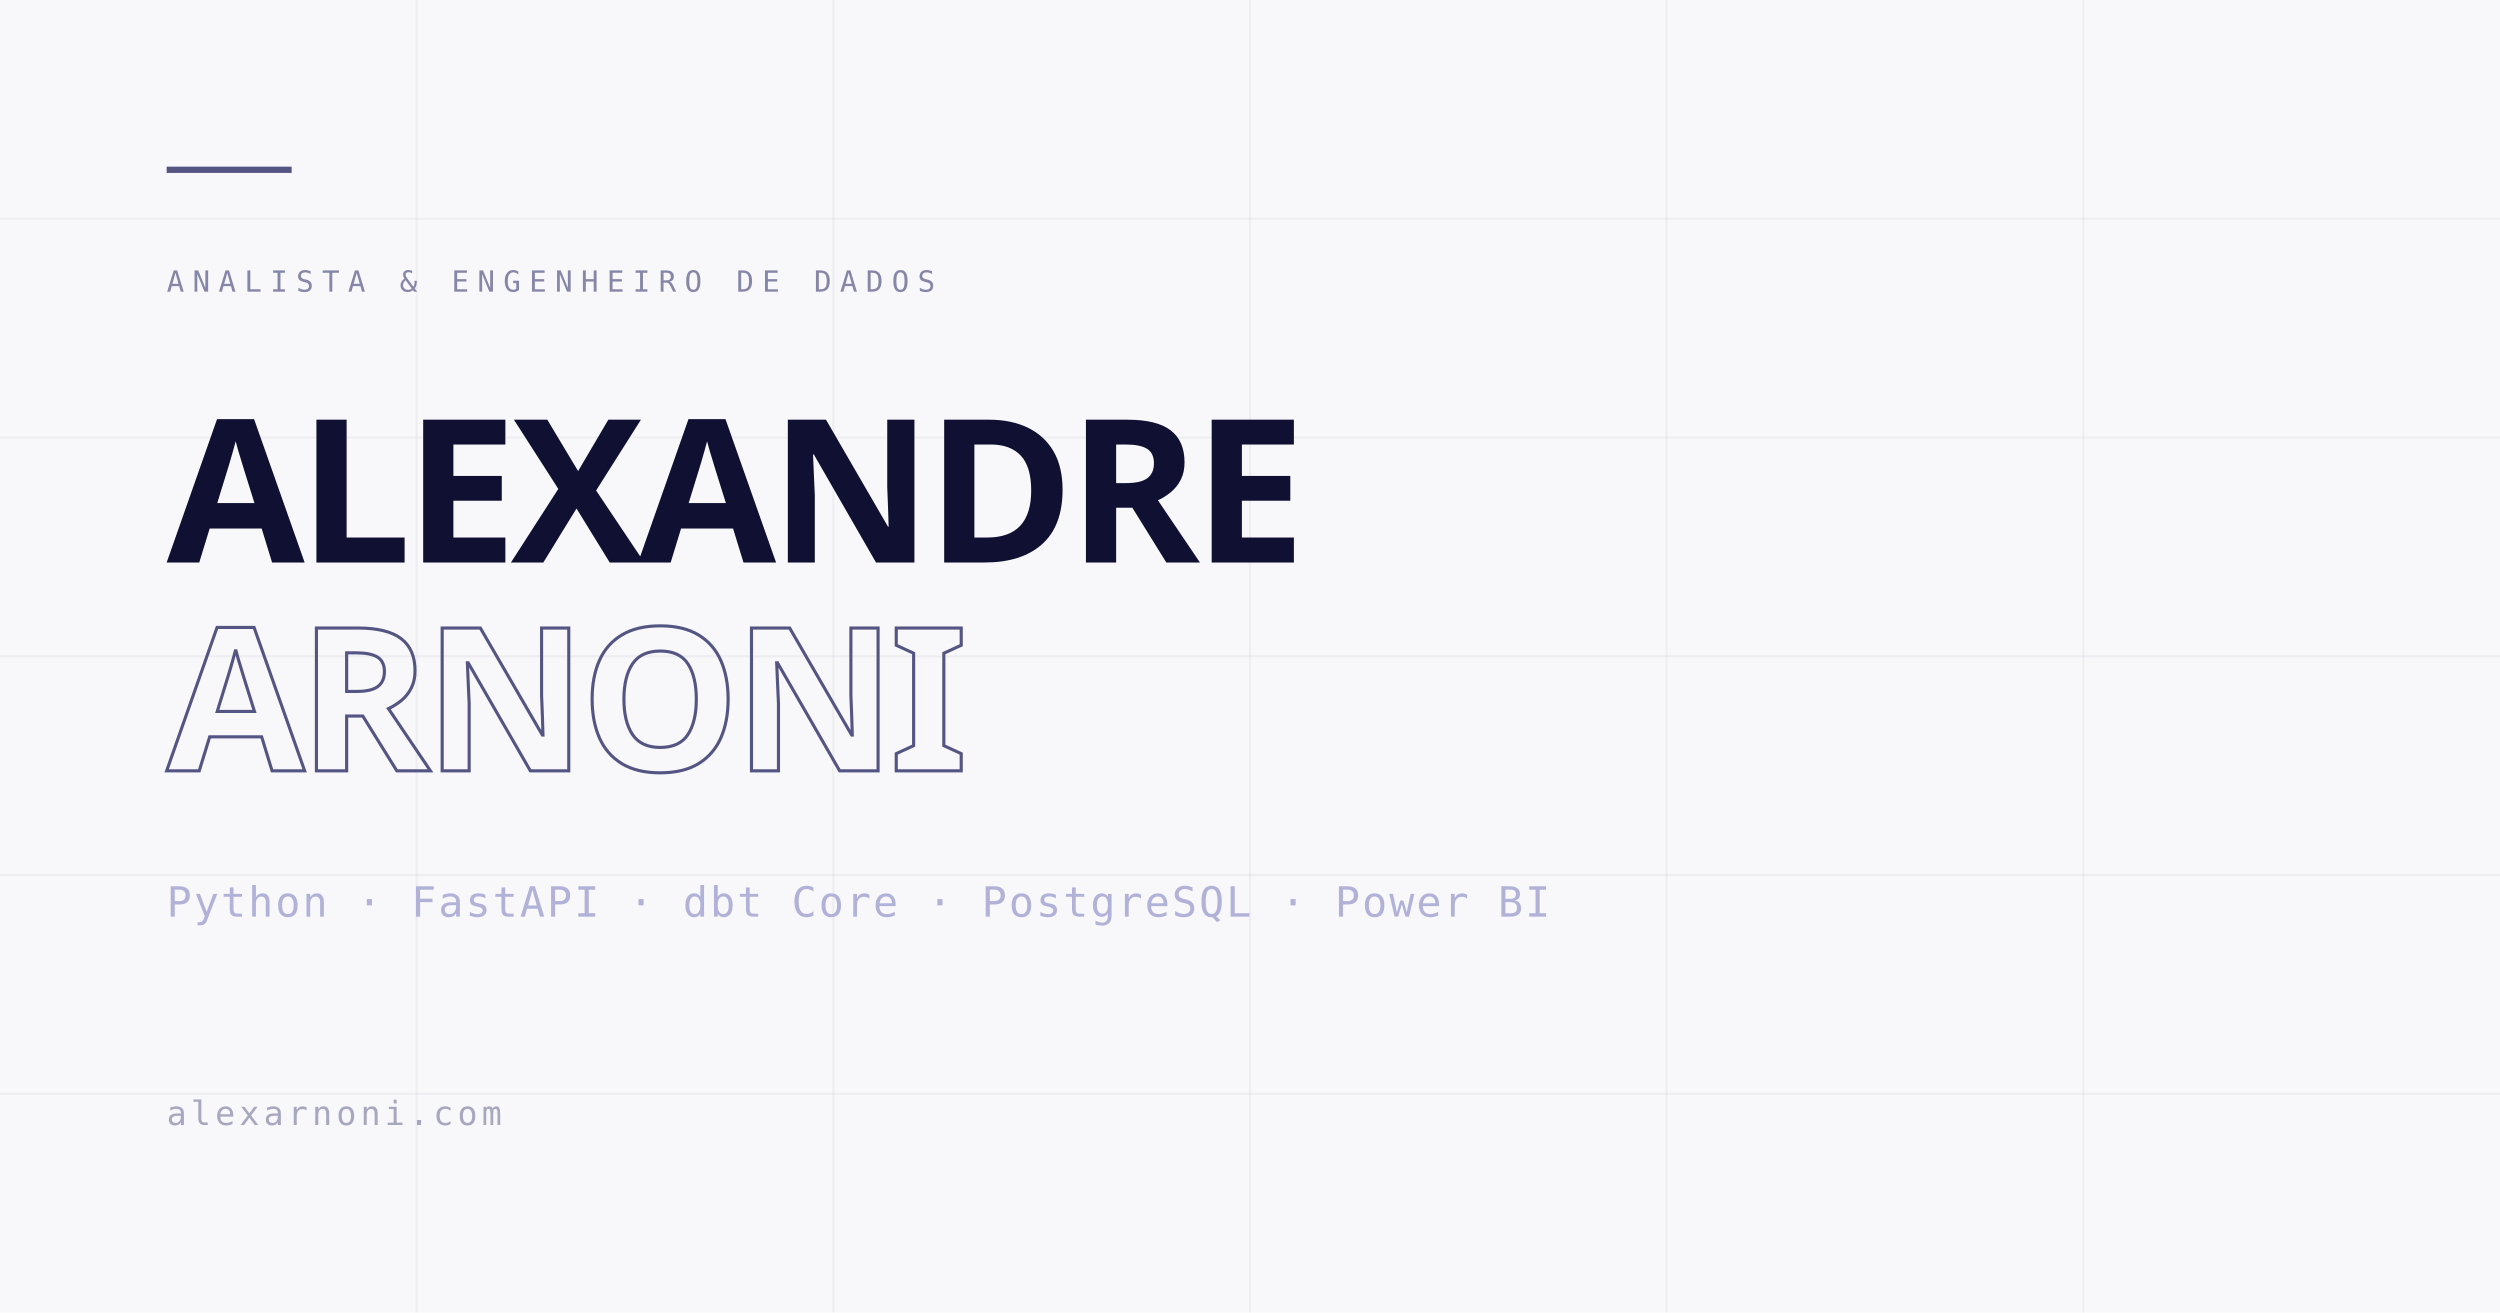
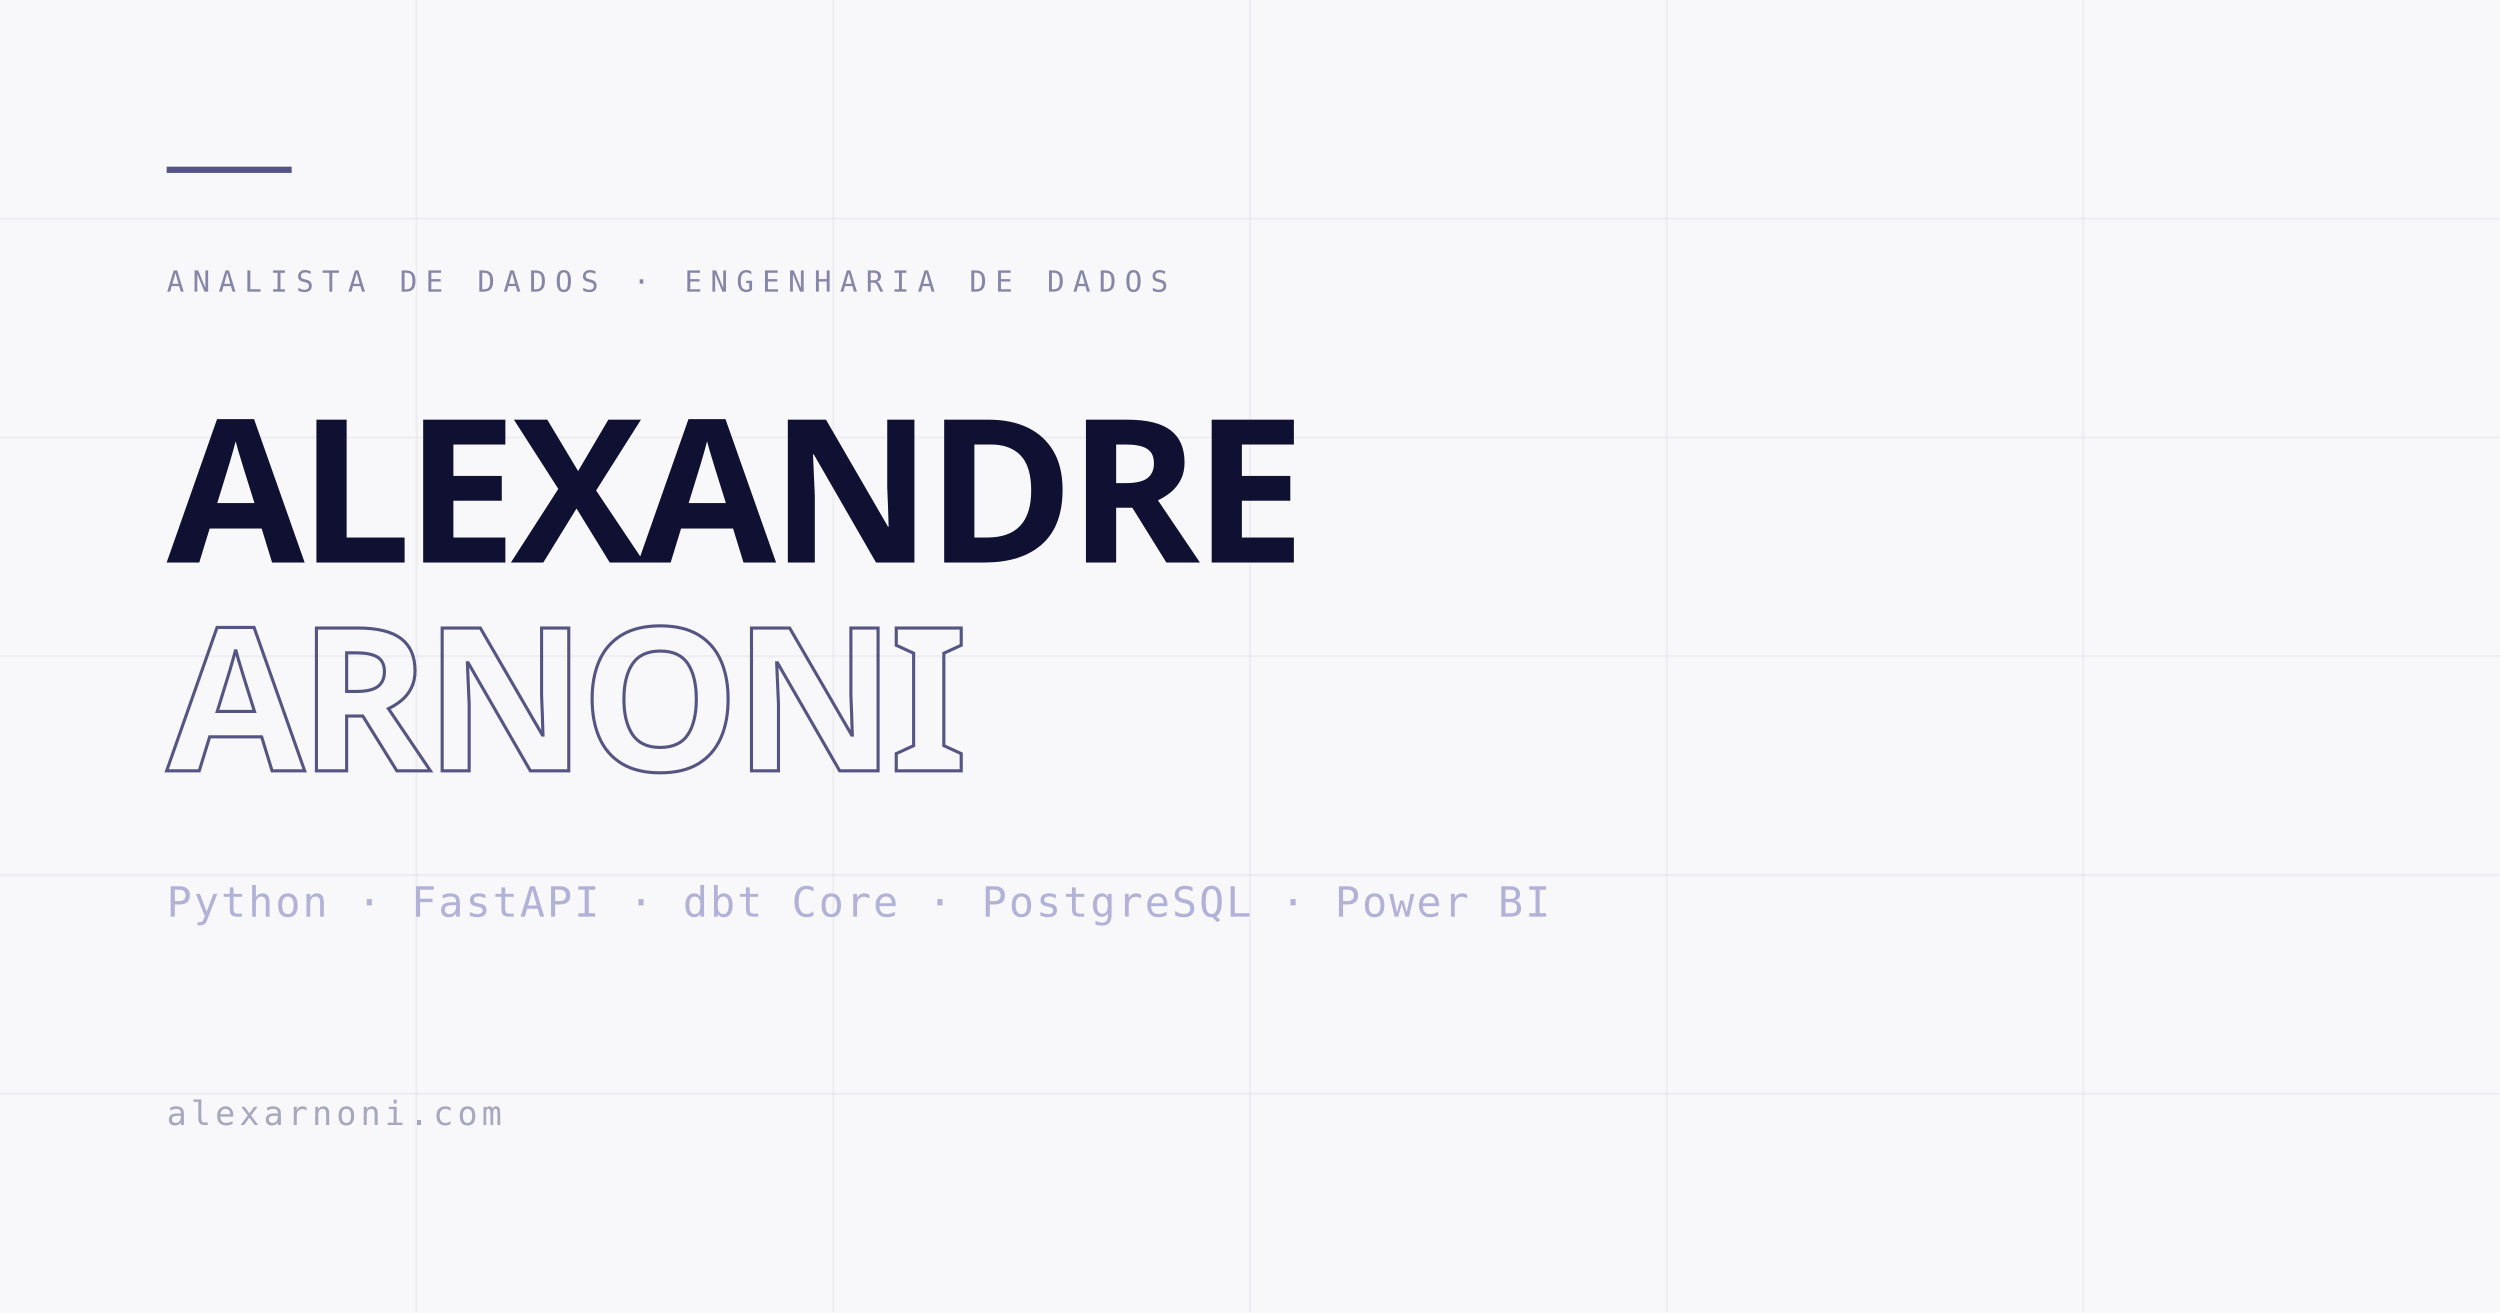
<svg xmlns="http://www.w3.org/2000/svg" width="1200" height="630" viewBox="0 0 1200 630">
  <rect width="1200" height="630" fill="#F8F8FA" />
  <g stroke="#555584" stroke-opacity="0.06" stroke-width="1">
    <line x1="0" y1="105" x2="1200" y2="105" />
    <line x1="0" y1="210" x2="1200" y2="210" />
    <line x1="0" y1="315" x2="1200" y2="315" />
    <line x1="0" y1="420" x2="1200" y2="420" />
    <line x1="0" y1="525" x2="1200" y2="525" />
    <line x1="200" y1="0" x2="200" y2="630" />
    <line x1="400" y1="0" x2="400" y2="630" />
    <line x1="600" y1="0" x2="600" y2="630" />
    <line x1="800" y1="0" x2="800" y2="630" />
    <line x1="1000" y1="0" x2="1000" y2="630" />
  </g>
  <rect x="80" y="80" width="60" height="3" fill="#555584" />
-   <text x="80" y="140" font-family="monospace" font-size="14" fill="#555584" letter-spacing="4" opacity="0.7">ANALISTA &amp; ENGENHEIRO DE DADOS</text>
+   <text x="80" y="140" font-family="monospace" font-size="14" fill="#555584" letter-spacing="4" opacity="0.7">ANALISTA DE DADOS · ENGENHARIA DE DADOS</text>
  <text x="80" y="270" font-family="sans-serif" font-size="96" font-weight="800" fill="#101033" letter-spacing="-3">ALEXANDRE</text>
  <text x="80" y="370" font-family="sans-serif" font-size="96" font-weight="800" fill="none" stroke="#555584" stroke-width="1.5" letter-spacing="-3">ARNONI</text>
  <text x="80" y="440" font-family="monospace" font-size="20" fill="#B2B2D9" letter-spacing="1">Python · FastAPI · dbt Core · PostgreSQL · Power BI</text>
  <text x="80" y="540" font-family="monospace" font-size="16" fill="#555584" opacity="0.5" letter-spacing="2">alexarnoni.com</text>
</svg>
